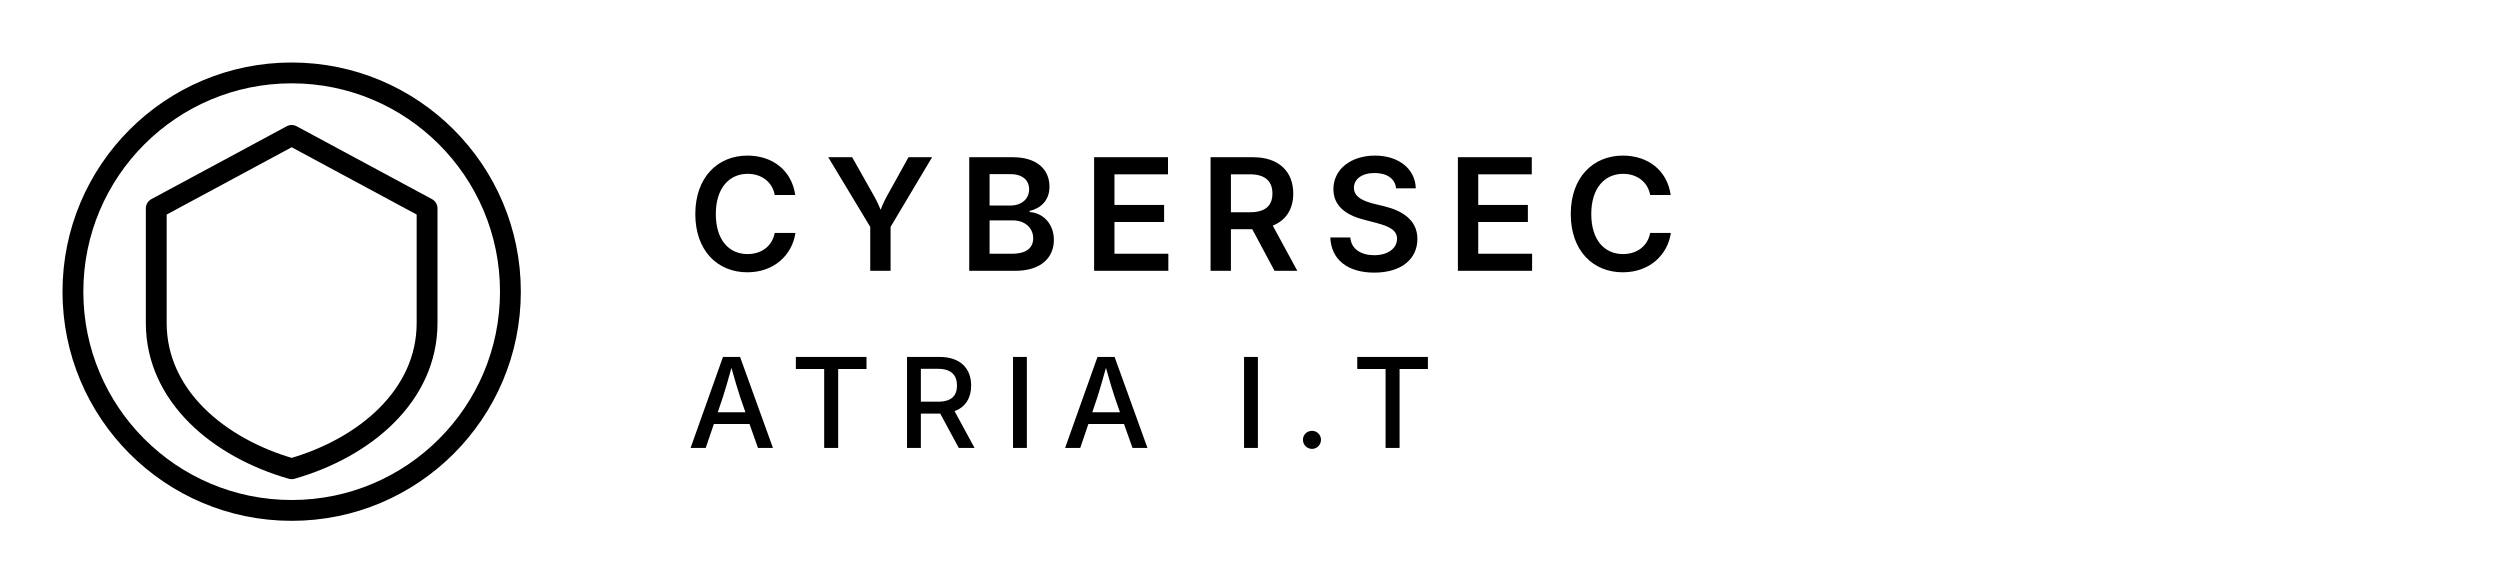
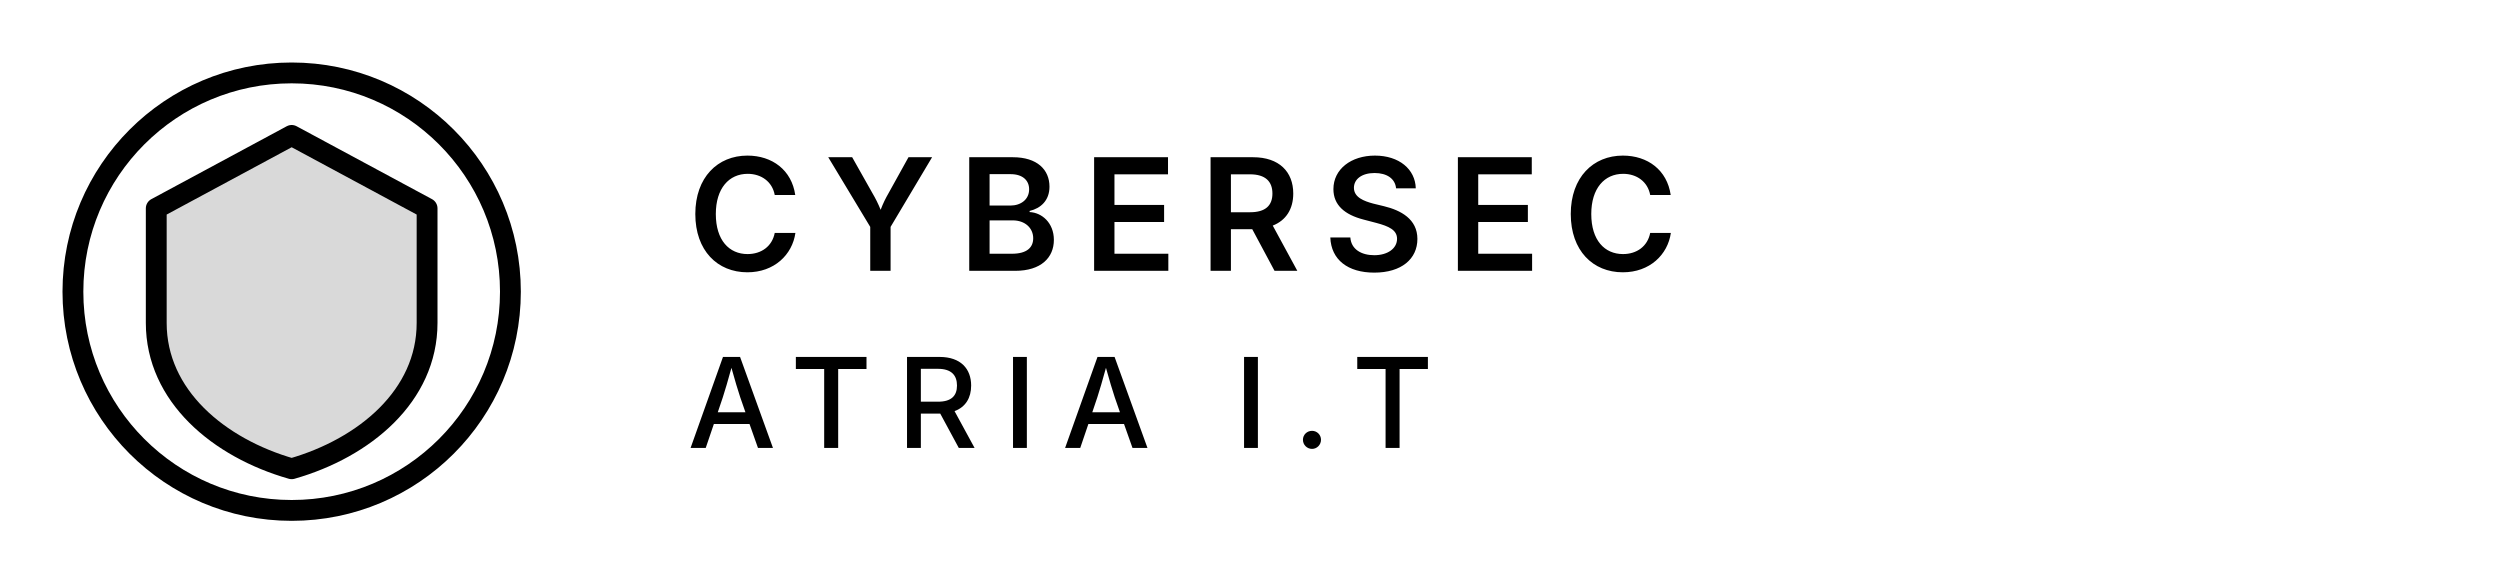
<svg xmlns="http://www.w3.org/2000/svg" viewBox="0 0 240 56" fill="none" role="img" aria-label="CyberSec Atria I.T">
  <circle cx="28" cy="28" r="21" stroke="currentColor" stroke-width="2" />
-   <path d="M28 13 L41 20 V31 C41 38 35 43 28 45 C21 43 15 38 15 31 V20 Z" stroke="currentColor" stroke-width="2" stroke-linejoin="round" />
+   <path d="M28 13 L41 20 V31 C41 38 35 43 28 45 C21 43 15 38 15 31 V20 Z" fill="currentColor" fill-opacity="0.15" stroke="currentColor" stroke-width="2" stroke-linejoin="round" />
  <text x="66" y="26" font-family="Inter, system-ui, sans-serif" font-size="15" font-weight="600" letter-spacing="0.14em" fill="currentColor">CYBERSEC</text>
  <text x="66" y="43" font-family="Inter, system-ui, sans-serif" font-size="12" font-weight="500" letter-spacing="0.20em" fill="currentColor">ATRIA I.T</text>
</svg>
